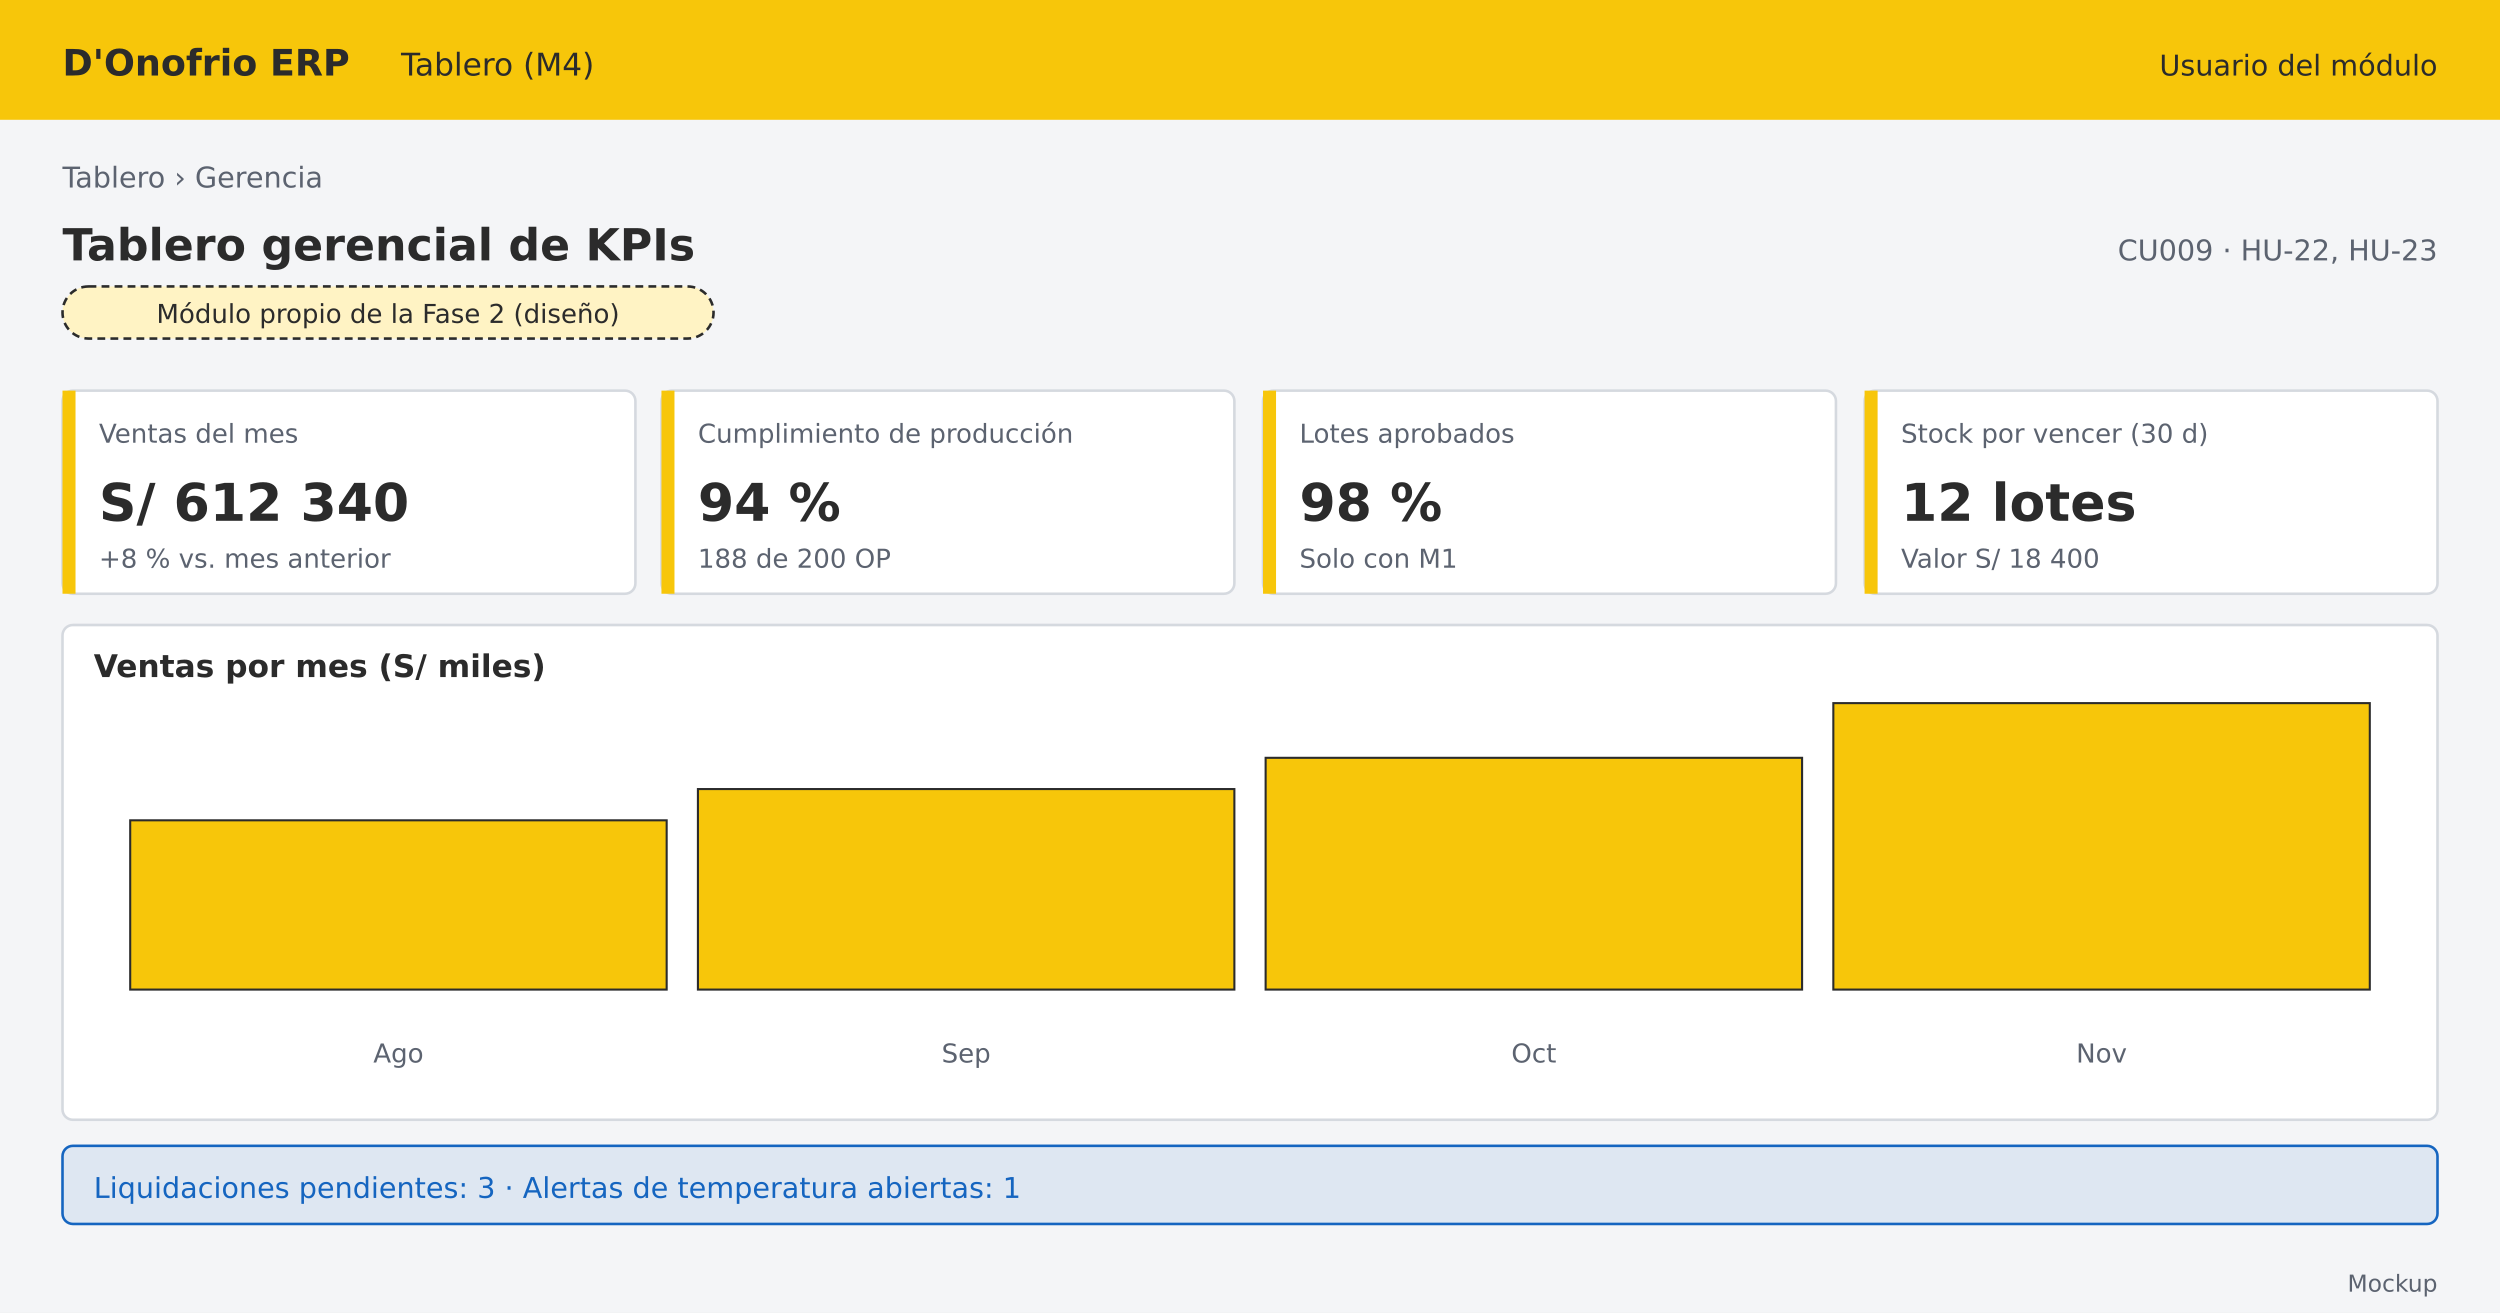
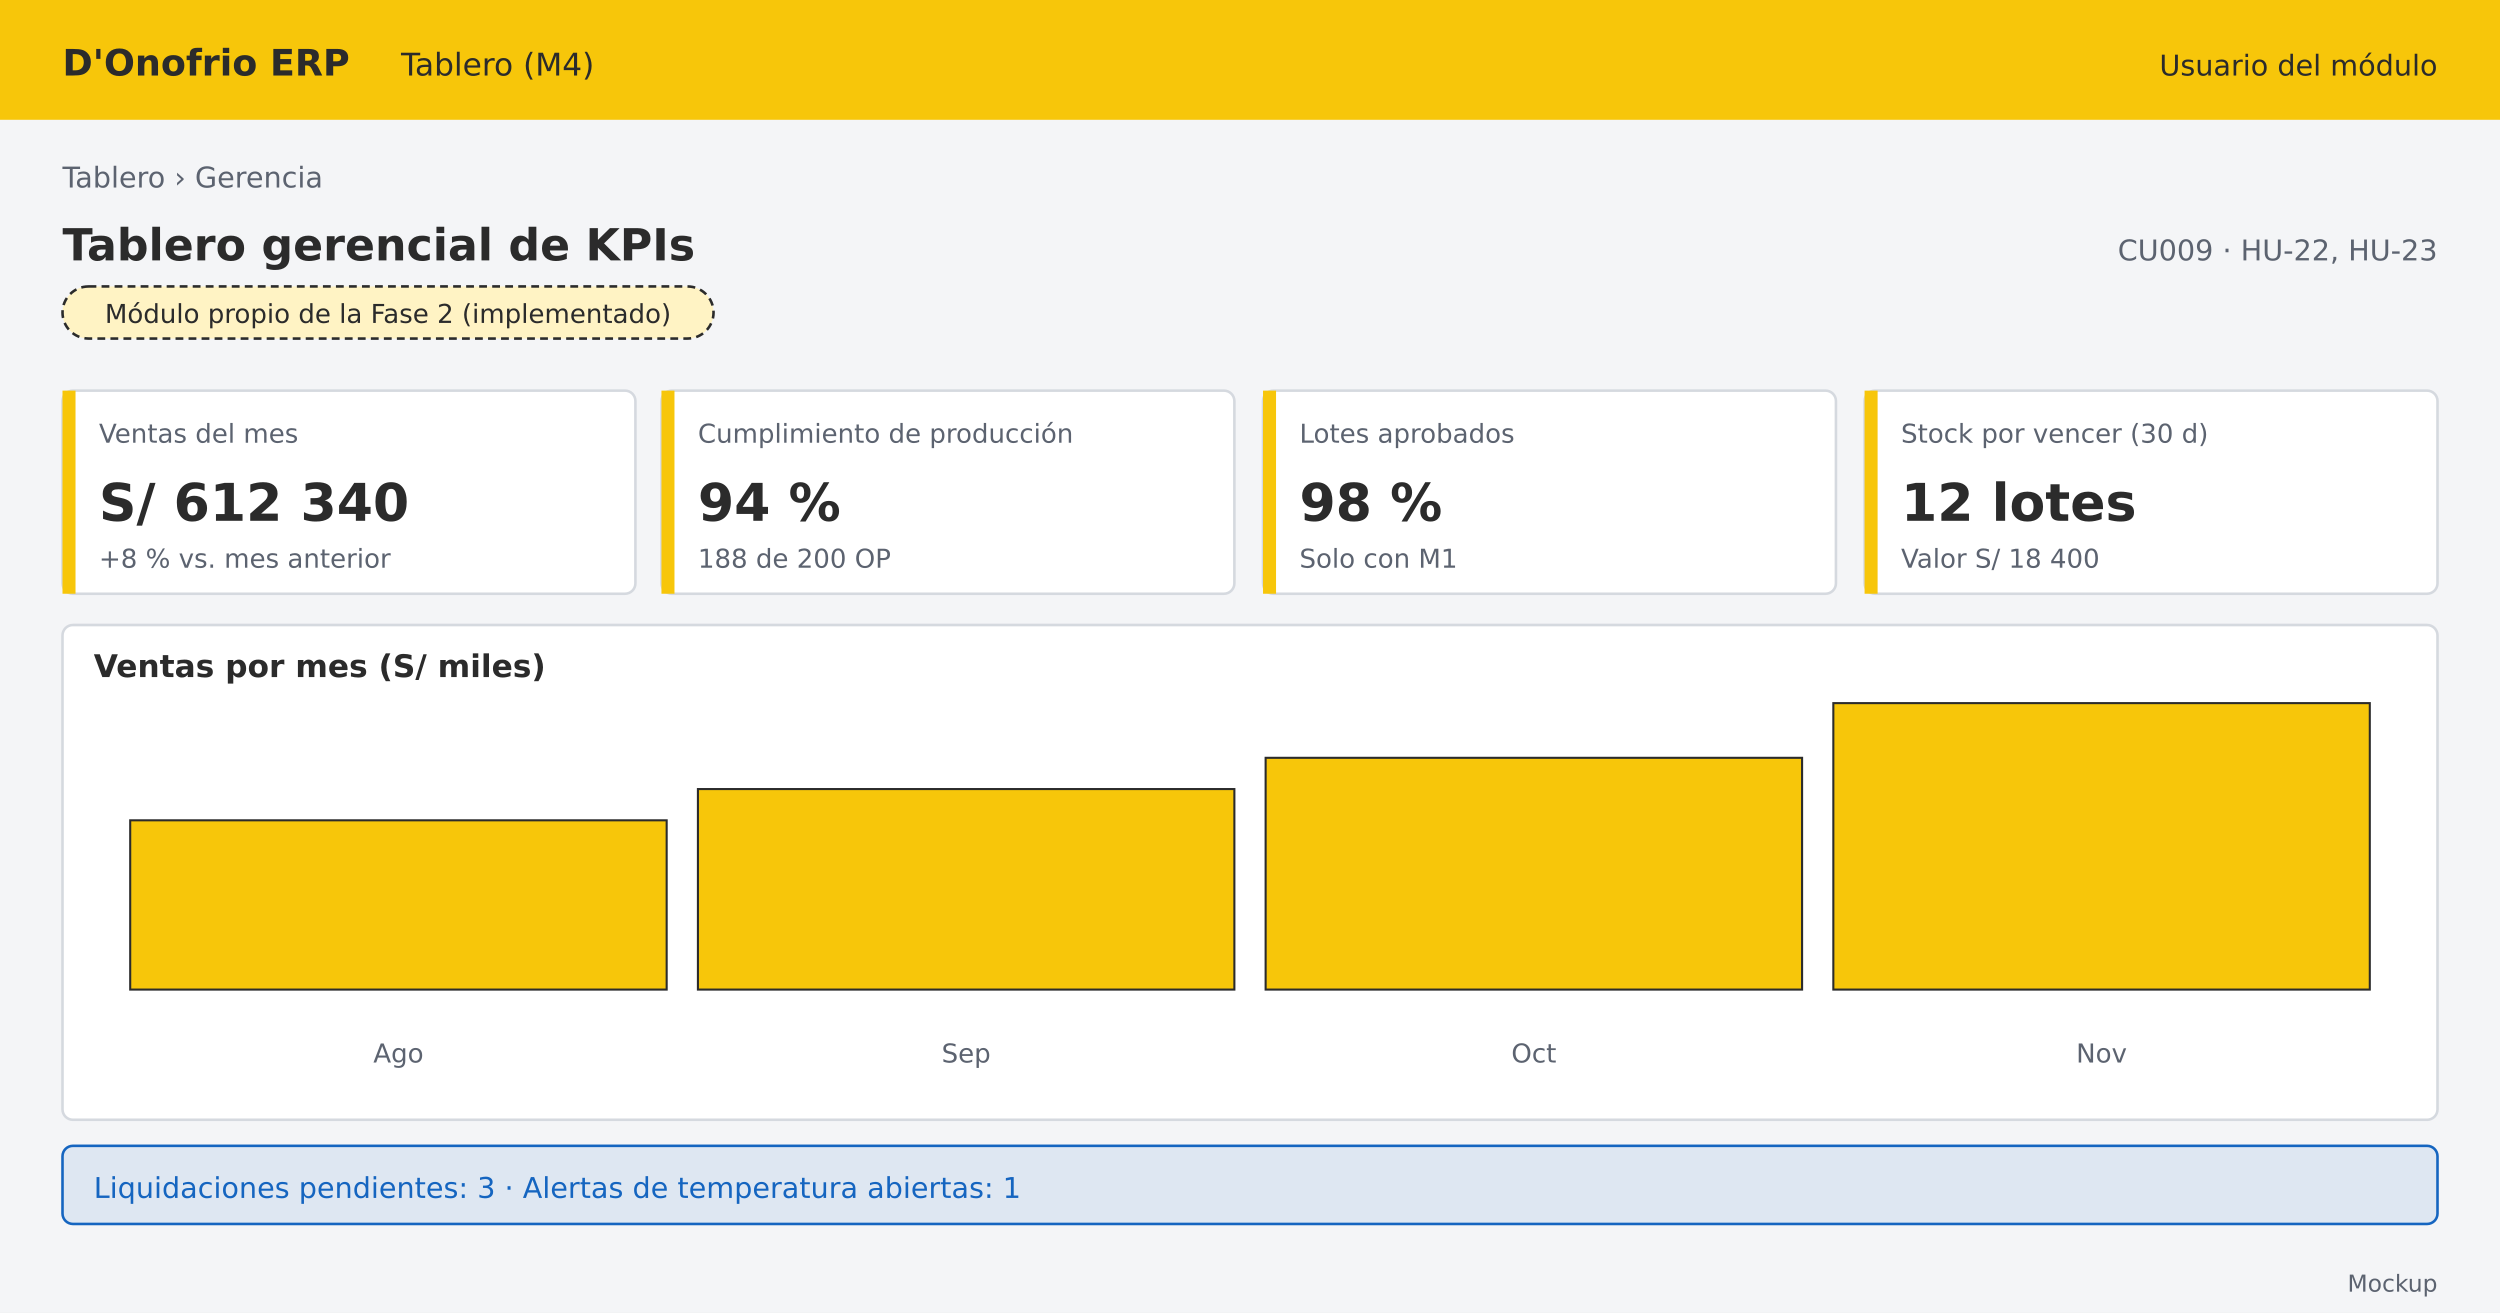
<svg xmlns="http://www.w3.org/2000/svg" width="960" height="504" viewBox="0 0 960 504" font-family="'DejaVu Sans', Arial, sans-serif">
  <rect width="960" height="504" fill="#F4F5F7" />
  <rect width="960" height="46" fill="#F7C60A" />
  <text x="24" y="29" font-size="14" font-weight="bold" text-anchor="start" fill="#2B2B2B">D'Onofrio ERP</text>
  <text x="154" y="29" font-size="12" font-weight="normal" text-anchor="start" fill="#2B2B2B">Tablero (M4)</text>
  <text x="936" y="29" font-size="11" font-weight="normal" text-anchor="end" fill="#2B2B2B">Usuario del módulo</text>
  <text x="24" y="72" font-size="11" font-weight="normal" text-anchor="start" fill="#5C6370">Tablero › Gerencia</text>
  <text x="24" y="100" font-size="17" font-weight="bold" text-anchor="start" fill="#2B2B2B">Tablero gerencial de KPIs</text>
  <text x="936" y="100" font-size="11" font-weight="normal" text-anchor="end" fill="#5C6370">CU009 · HU-22, HU-23</text>
  <rect x="24" y="110" width="250" height="20" rx="10" fill="#FFF3C4" stroke="#2B2B2B" stroke-dasharray="3 2" />
-   <text x="149" y="124" font-size="10" font-weight="normal" text-anchor="middle" fill="#2B2B2B">Módulo propio de la Fase 2 (diseño)</text>
+   <text x="149" y="124" font-size="10" font-weight="normal" text-anchor="middle" fill="#2B2B2B">Módulo propio de la Fase 2 (implementado)</text>
  <rect x="24" y="150" width="220" height="78" rx="4" fill="#fff" stroke="#D5D9DF" stroke-width="1" />
  <rect x="24" y="150" width="5" height="78" fill="#F7C60A" />
  <text x="38" y="170" font-size="10" font-weight="normal" text-anchor="start" fill="#5C6370">Ventas del mes</text>
  <text x="38" y="200" font-size="20" font-weight="bold" text-anchor="start" fill="#2B2B2B">S/ 612 340</text>
  <text x="38" y="218" font-size="10" font-weight="normal" text-anchor="start" fill="#5C6370">+8 % vs. mes anterior</text>
  <rect x="254" y="150" width="220" height="78" rx="4" fill="#fff" stroke="#D5D9DF" stroke-width="1" />
  <rect x="254" y="150" width="5" height="78" fill="#F7C60A" />
  <text x="268" y="170" font-size="10" font-weight="normal" text-anchor="start" fill="#5C6370">Cumplimiento de producción</text>
  <text x="268" y="200" font-size="20" font-weight="bold" text-anchor="start" fill="#2B2B2B">94 %</text>
  <text x="268" y="218" font-size="10" font-weight="normal" text-anchor="start" fill="#5C6370">188 de 200 OP</text>
  <rect x="485" y="150" width="220" height="78" rx="4" fill="#fff" stroke="#D5D9DF" stroke-width="1" />
  <rect x="485" y="150" width="5" height="78" fill="#F7C60A" />
  <text x="499" y="170" font-size="10" font-weight="normal" text-anchor="start" fill="#5C6370">Lotes aprobados</text>
  <text x="499" y="200" font-size="20" font-weight="bold" text-anchor="start" fill="#2B2B2B">98 %</text>
  <text x="499" y="218" font-size="10" font-weight="normal" text-anchor="start" fill="#5C6370">Solo con M1</text>
  <rect x="716" y="150" width="220" height="78" rx="4" fill="#fff" stroke="#D5D9DF" stroke-width="1" />
  <rect x="716" y="150" width="5" height="78" fill="#F7C60A" />
  <text x="730" y="170" font-size="10" font-weight="normal" text-anchor="start" fill="#5C6370">Stock por vencer (30 d)</text>
  <text x="730" y="200" font-size="20" font-weight="bold" text-anchor="start" fill="#2B2B2B">12 lotes</text>
  <text x="730" y="218" font-size="10" font-weight="normal" text-anchor="start" fill="#5C6370">Valor S/ 18 400</text>
  <rect x="24" y="240" width="912" height="190" rx="4" fill="#fff" stroke="#D5D9DF" stroke-width="1" />
  <text x="36" y="260" font-size="12" font-weight="bold" text-anchor="start" fill="#2B2B2B">Ventas por mes (S/ miles)</text>
  <rect x="50" y="315" width="206" height="65" fill="#F7C60A" stroke="#2B2B2B" stroke-width="0.8" />
  <text x="153" y="408" font-size="10" font-weight="normal" text-anchor="middle" fill="#5C6370">Ago</text>
  <rect x="268" y="303" width="206" height="77" fill="#F7C60A" stroke="#2B2B2B" stroke-width="0.8" />
  <text x="371" y="408" font-size="10" font-weight="normal" text-anchor="middle" fill="#5C6370">Sep</text>
  <rect x="486" y="291" width="206" height="89" fill="#F7C60A" stroke="#2B2B2B" stroke-width="0.8" />
  <text x="589" y="408" font-size="10" font-weight="normal" text-anchor="middle" fill="#5C6370">Oct</text>
  <rect x="704" y="270" width="206" height="110" fill="#F7C60A" stroke="#2B2B2B" stroke-width="0.8" />
  <text x="807" y="408" font-size="10" font-weight="normal" text-anchor="middle" fill="#5C6370">Nov</text>
  <rect x="24" y="440" width="912" height="30" rx="4" fill="#1565C018" stroke="#1565C0" />
  <text x="36" y="460" font-size="11" font-weight="normal" text-anchor="start" fill="#1565C0">Liquidaciones pendientes: 3 · Alertas de temperatura abiertas: 1</text>
  <text x="936" y="496" font-size="9" font-weight="normal" text-anchor="end" fill="#5C6370">Mockup</text>
</svg>
